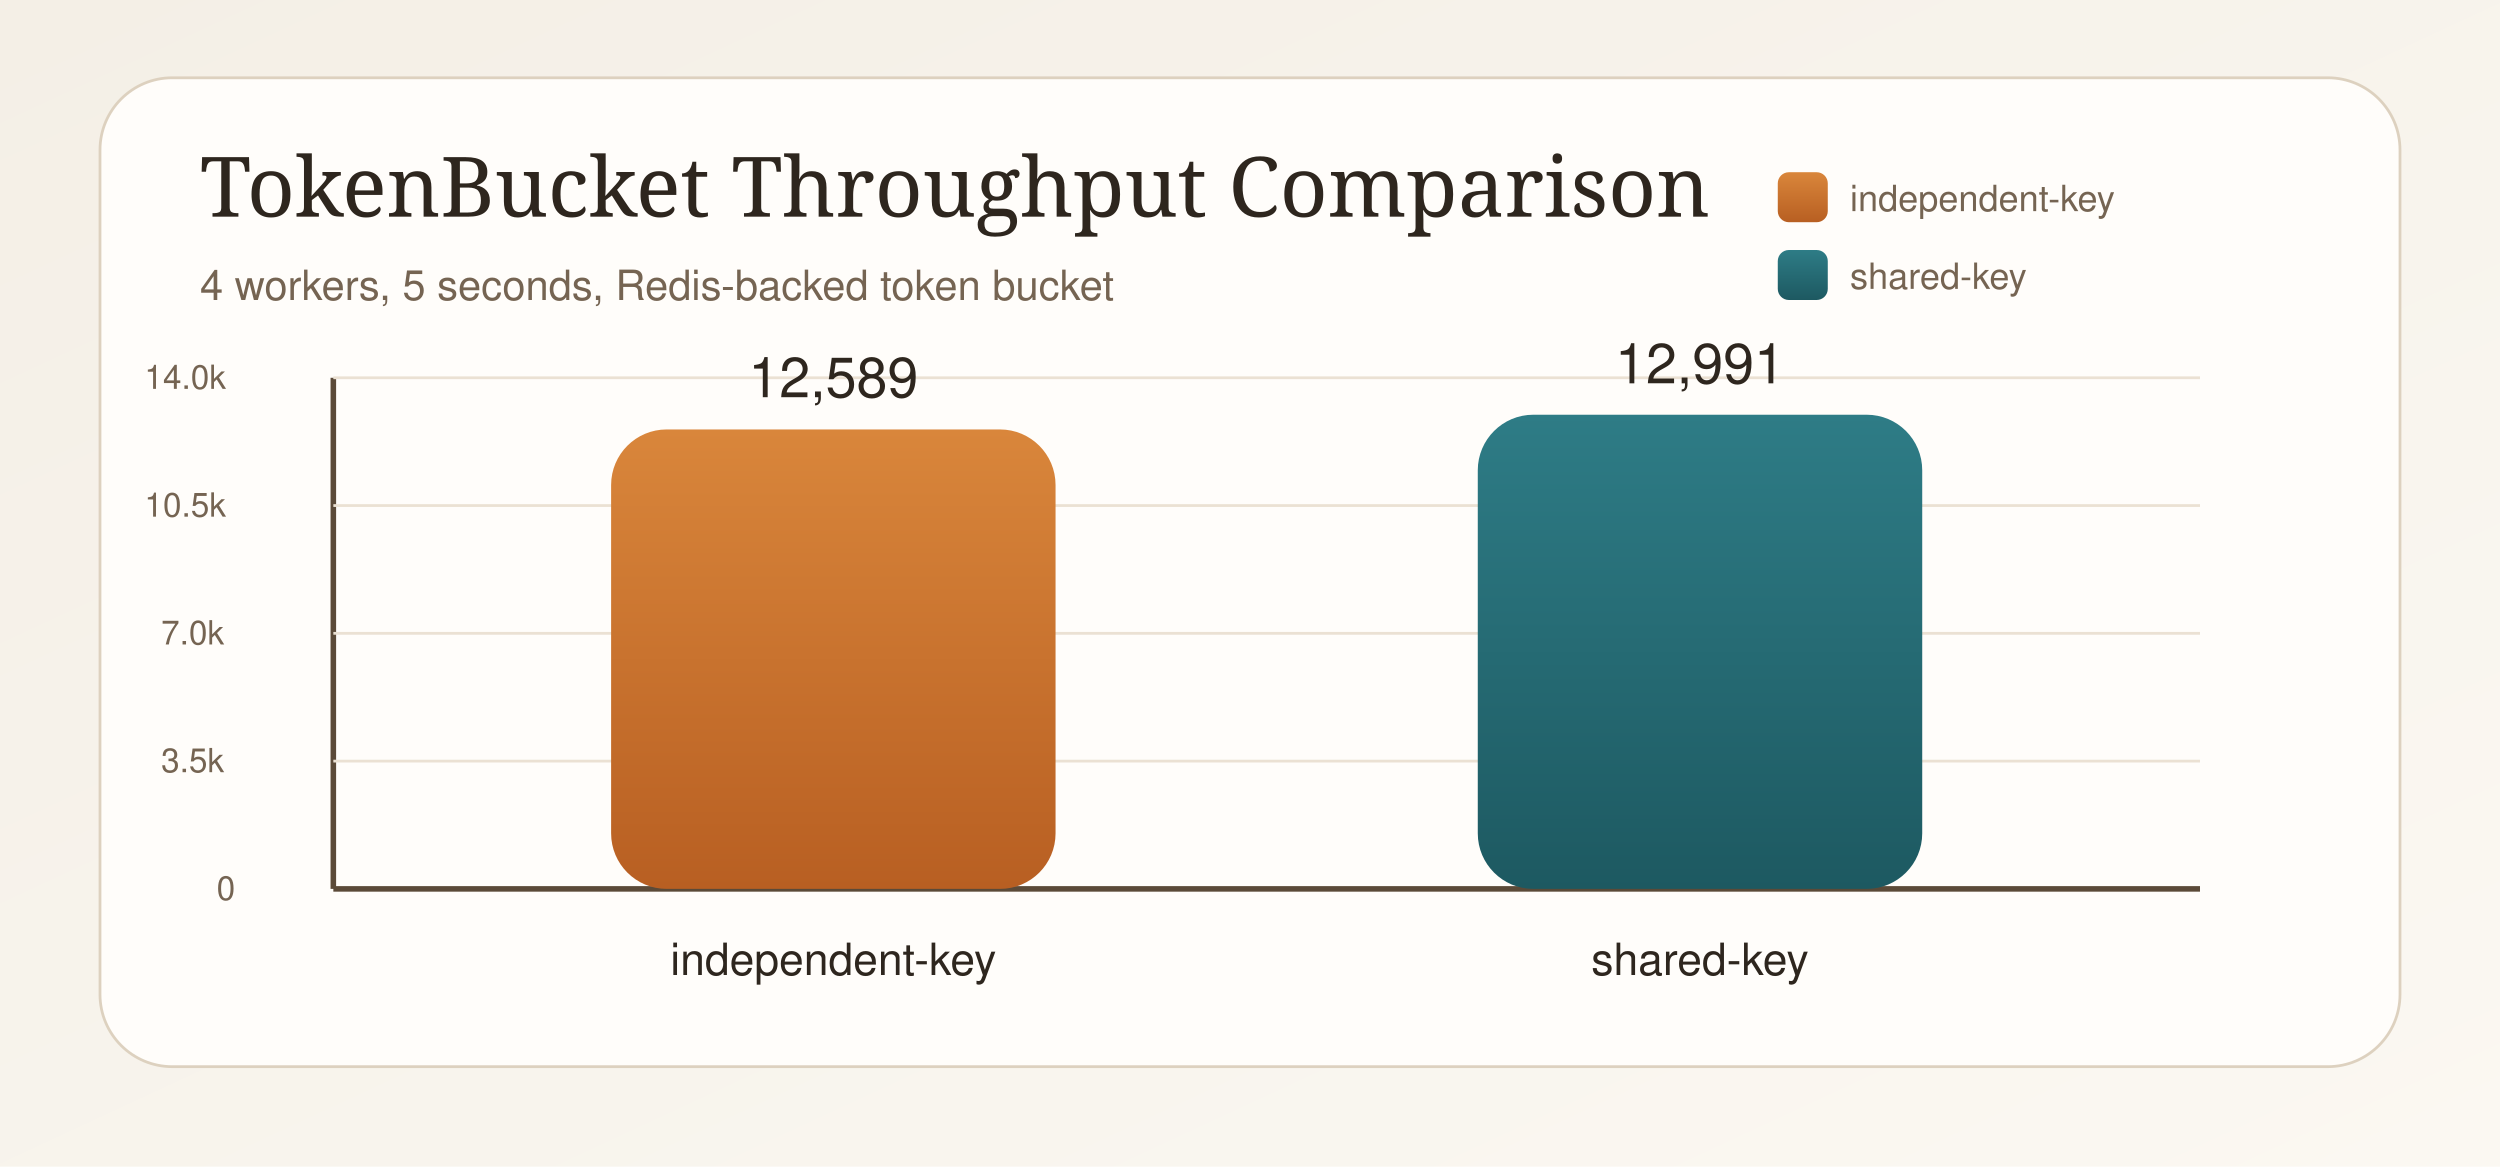
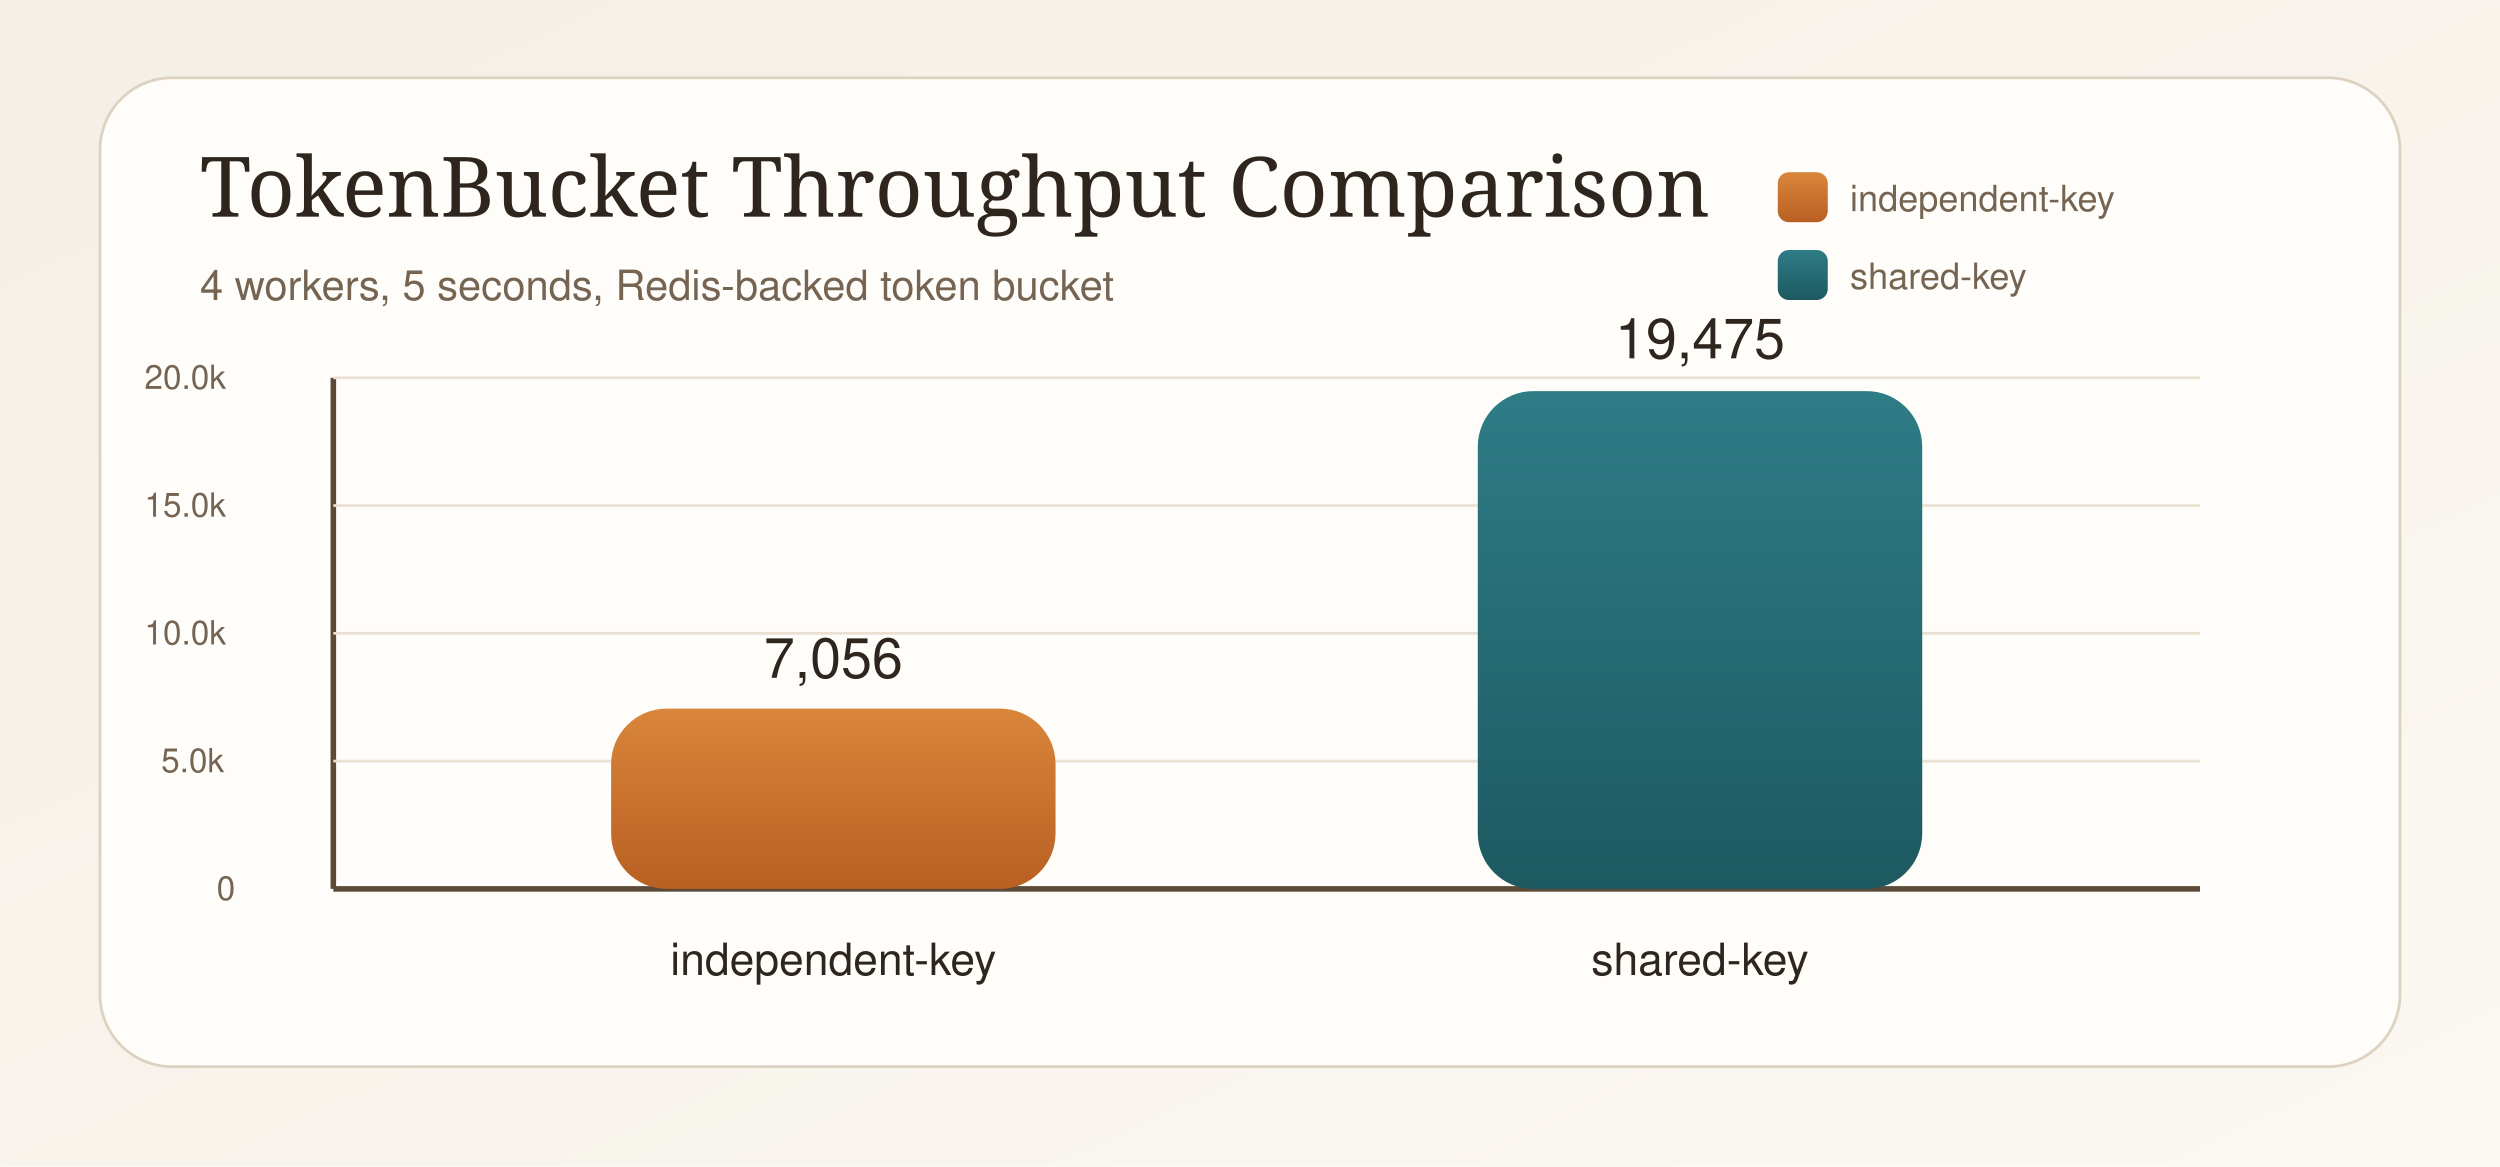
<svg xmlns="http://www.w3.org/2000/svg" width="900" height="420" viewBox="0 0 900 420" role="img" aria-labelledby="title desc">
  <defs>
    <linearGradient id="bg" x1="0" y1="0" x2="1" y2="1">
      <stop offset="0%" stop-color="#f4efe6" />
      <stop offset="100%" stop-color="#fbf8f2" />
    </linearGradient>
    <linearGradient id="barA" x1="0" y1="0" x2="0" y2="1">
      <stop offset="0%" stop-color="#d9863b" />
      <stop offset="100%" stop-color="#b85f22" />
    </linearGradient>
    <linearGradient id="barB" x1="0" y1="0" x2="0" y2="1">
      <stop offset="0%" stop-color="#2e7c86" />
      <stop offset="100%" stop-color="#1d5961" />
    </linearGradient>
  </defs>
  <rect width="900" height="420" fill="url(#bg)" />
  <rect x="36" y="28" width="828" height="356" rx="26" fill="#fffdfa" stroke="#ddd1bf" />
  <text x="72" y="78" font-family="Georgia, serif" font-size="30" fill="#2e261e">TokenBucket Throughput Comparison</text>
  <text x="72" y="108" font-family="Helvetica, Arial, sans-serif" font-size="15" fill="#756452">4 workers, 5 seconds, Redis-backed token bucket</text>
  <line x1="120" y1="320" x2="792" y2="320" stroke="#5b4a38" stroke-width="2" />
  <line x1="120" y1="320" x2="120" y2="136" stroke="#5b4a38" stroke-width="2" />
  <g font-family="Helvetica, Arial, sans-serif" font-size="12" fill="#756452">
    <text x="78" y="324">0</text>
-     <text x="58" y="278">3.5k</text>
-     <text x="58" y="232">7.0k</text>
-     <text x="52" y="186">10.5k</text>
-     <text x="52" y="140">14.0k</text>
+     <text x="58" y="278">5.0k</text>
+     <text x="52" y="232">10.0k</text>
+     <text x="52" y="186">15.0k</text>
+     <text x="52" y="140">20.0k</text>
  </g>
  <g stroke="#ebe1d3" stroke-width="1">
    <line x1="120" y1="274" x2="792" y2="274" />
    <line x1="120" y1="228" x2="792" y2="228" />
    <line x1="120" y1="182" x2="792" y2="182" />
    <line x1="120" y1="136" x2="792" y2="136" />
  </g>
-   <rect x="220" y="154.6" width="160" height="165.4" rx="20" fill="url(#barA)" />
-   <rect x="532" y="149.3" width="160" height="170.7" rx="20" fill="url(#barB)" />
+   <rect x="220" y="255.1" width="160" height="64.9" rx="20" fill="url(#barA)" />
+   <rect x="532" y="140.8" width="160" height="179.2" rx="20" fill="url(#barB)" />
  <g font-family="Helvetica, Arial, sans-serif" fill="#2e261e">
-     <text x="300" y="143" text-anchor="middle" font-size="20">12,589</text>
-     <text x="612" y="138" text-anchor="middle" font-size="20">12,991</text>
+     <text x="300" y="244" text-anchor="middle" font-size="20">7,056</text>
+     <text x="612" y="129" text-anchor="middle" font-size="20">19,475</text>
    <text x="300" y="351" text-anchor="middle" font-size="16">independent-key</text>
    <text x="612" y="351" text-anchor="middle" font-size="16">shared-key</text>
  </g>
  <rect x="640" y="62" width="18" height="18" rx="4" fill="url(#barA)" />
  <text x="666" y="76" font-family="Helvetica, Arial, sans-serif" font-size="13" fill="#756452">independent-key</text>
  <rect x="640" y="90" width="18" height="18" rx="4" fill="url(#barB)" />
  <text x="666" y="104" font-family="Helvetica, Arial, sans-serif" font-size="13" fill="#756452">shared-key</text>
</svg>
